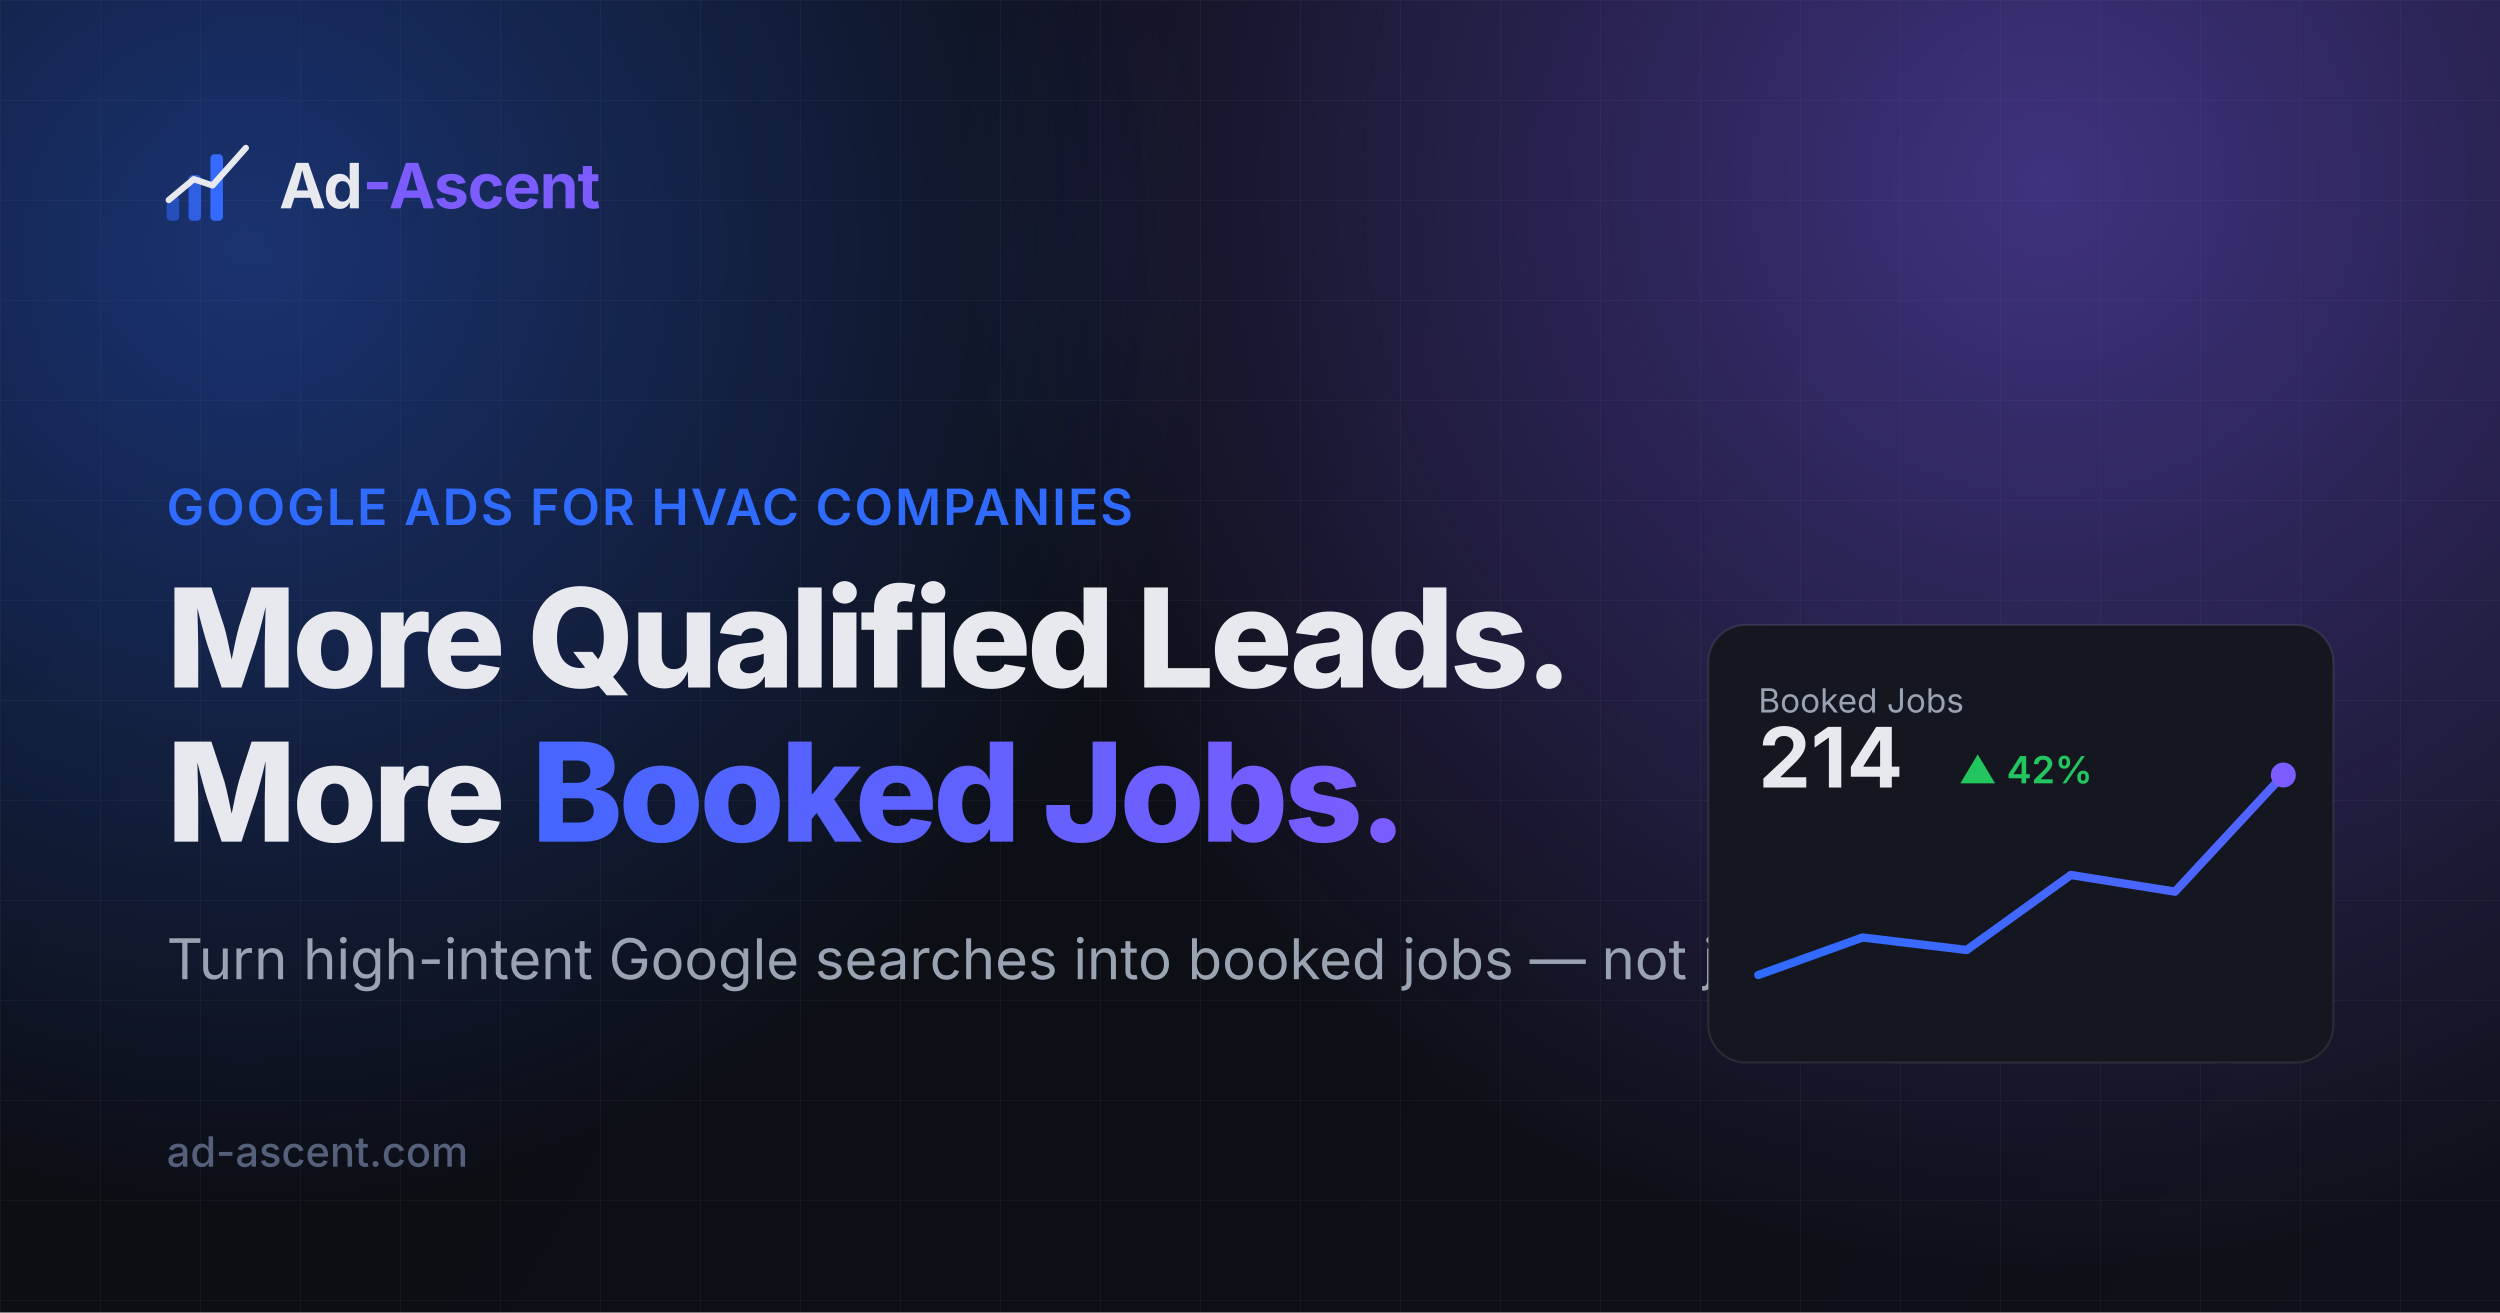
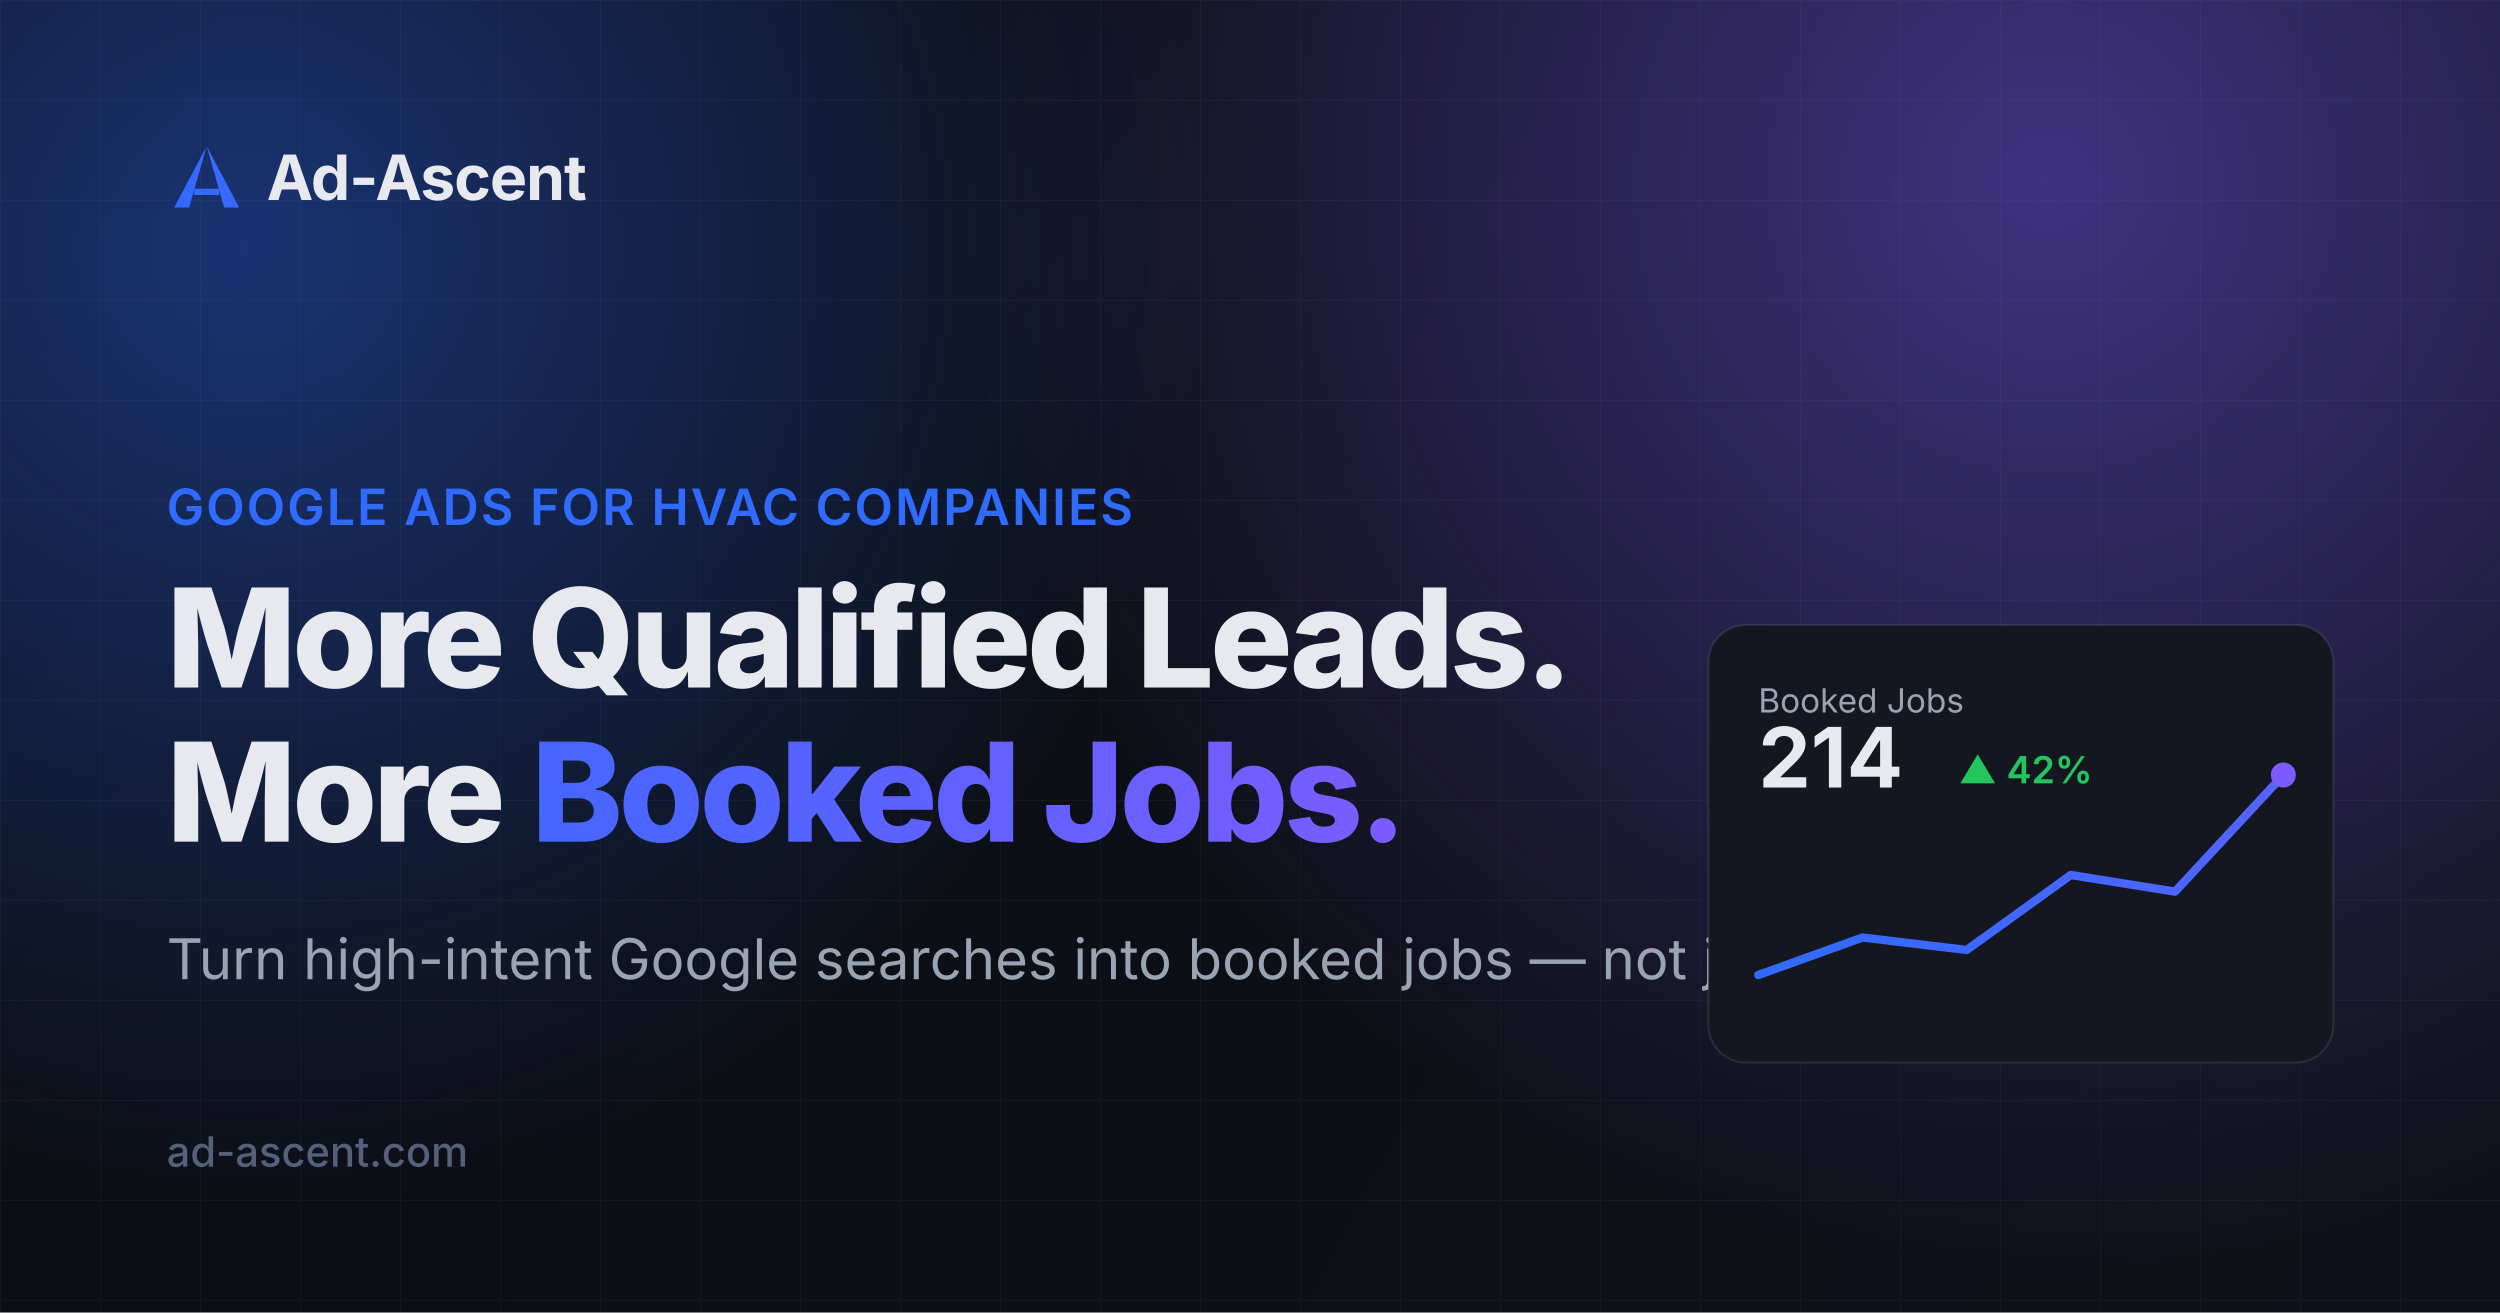
<svg xmlns="http://www.w3.org/2000/svg" width="1200" height="630" viewBox="0 0 1200 630" fill="none">
  <defs>
    <linearGradient id="bg" x1="0" y1="0" x2="1200" y2="630" gradientUnits="userSpaceOnUse">
      <stop stop-color="#0b0d12" />
      <stop offset="1" stop-color="#0e1119" />
    </linearGradient>
    <linearGradient id="brand" x1="80" y1="360" x2="620" y2="200" gradientUnits="userSpaceOnUse">
      <stop stop-color="#2f6bff" />
      <stop offset="1" stop-color="#7c5cff" />
    </linearGradient>
    <radialGradient id="glow" cx="0" cy="0" r="1" gradientUnits="userSpaceOnUse" gradientTransform="translate(980 90) rotate(120) scale(520)">
      <stop stop-color="#7c5cff" stop-opacity="0.45" />
      <stop offset="1" stop-color="#7c5cff" stop-opacity="0" />
    </radialGradient>
    <radialGradient id="glow2" cx="0" cy="0" r="1" gradientUnits="userSpaceOnUse" gradientTransform="translate(120 120) rotate(60) scale(460)">
      <stop stop-color="#2f6bff" stop-opacity="0.4" />
      <stop offset="1" stop-color="#2f6bff" stop-opacity="0" />
    </radialGradient>
    <pattern id="grid" width="48" height="48" patternUnits="userSpaceOnUse">
      <path d="M48 0 L0 0 0 48" fill="none" stroke="#ffffff" stroke-opacity="0.04" stroke-width="1" />
    </pattern>
  </defs>
  <rect width="1200" height="630" fill="url(#bg)" />
  <rect width="1200" height="630" fill="url(#grid)" />
  <rect width="1200" height="630" fill="url(#glow)" />
  <rect width="1200" height="630" fill="url(#glow2)" />
-   <g transform="translate(80,74)">
-     <rect x="0" y="20" width="6" height="12" rx="2" fill="url(#brand)" opacity="0.55" />
-     <rect x="10.5" y="10" width="6" height="22" rx="2" fill="url(#brand)" opacity="0.8" />
-     <rect x="21" y="0" width="6" height="32" rx="2" fill="url(#brand)" />
-     <path d="M1 22 L13 12 L22 15 L38 -3" stroke="#e7e9ee" stroke-width="3" stroke-linecap="round" stroke-linejoin="round" />
-     <text x="54" y="26" font-family="Inter, system-ui, sans-serif" font-size="30" font-weight="700" letter-spacing="-0.5" fill="#e7e9ee">Ad<tspan fill="#7c5cff">-Ascent</tspan>
-     </text>
+   <g transform="translate(80,66)">
+     <g transform="scale(0.6)">
+       <path d="M32 7 L18 56 L6 56 Z" fill="url(#brand)" />
+       <path d="M32 7 L58 56 L46 56 Z" fill="url(#brand)" />
+       <path d="M22 41 L42 41 L42 46 L22 46 Z" fill="url(#brand)" />
+     </g>
+     <text x="48" y="30" font-family="Inter, system-ui, sans-serif" font-size="30" font-weight="700" letter-spacing="-0.5" fill="#e7e9ee">Ad-Ascent</text>
  </g>
  <text x="80" y="252" font-family="Inter, system-ui, sans-serif" font-size="24" font-weight="600" letter-spacing="1" fill="#2f6bff">GOOGLE ADS FOR HVAC COMPANIES</text>
  <text font-family="Inter, system-ui, sans-serif" font-size="66" font-weight="800" letter-spacing="-2" fill="#e7e9ee">
    <tspan x="80" y="330">More Qualified Leads.</tspan>
    <tspan x="80" y="404">More <tspan fill="url(#brand)">Booked Jobs.</tspan>
    </tspan>
  </text>
  <text x="80" y="470" font-family="Inter, system-ui, sans-serif" font-size="27" font-weight="400" fill="#9aa3b2">Turn high-intent Google searches into booked jobs — not just clicks.</text>
  <g transform="translate(820,300)">
    <rect x="0" y="0" width="300" height="210" rx="18" fill="#14171f" stroke="#ffffff" stroke-opacity="0.09" />
    <text x="24" y="42" font-family="Inter, system-ui, sans-serif" font-size="16" fill="#9aa3b2">Booked Jobs</text>
    <text x="24" y="78" font-family="Inter, system-ui, sans-serif" font-size="40" font-weight="700" fill="#e7e9ee">214</text>
    <text x="120" y="76" font-family="Inter, system-ui, sans-serif" font-size="18" font-weight="600" fill="#22c55e">▲ 42%</text>
    <polyline points="24,168 74,150 124,156 174,120 224,128 276,72" fill="none" stroke="url(#brand)" stroke-width="4" stroke-linecap="round" stroke-linejoin="round" />
    <circle cx="276" cy="72" r="6" fill="#7c5cff" />
  </g>
  <text x="80" y="560" font-family="Inter, system-ui, sans-serif" font-size="20" font-weight="500" fill="#55617a">ad-ascent.com</text>
</svg>
